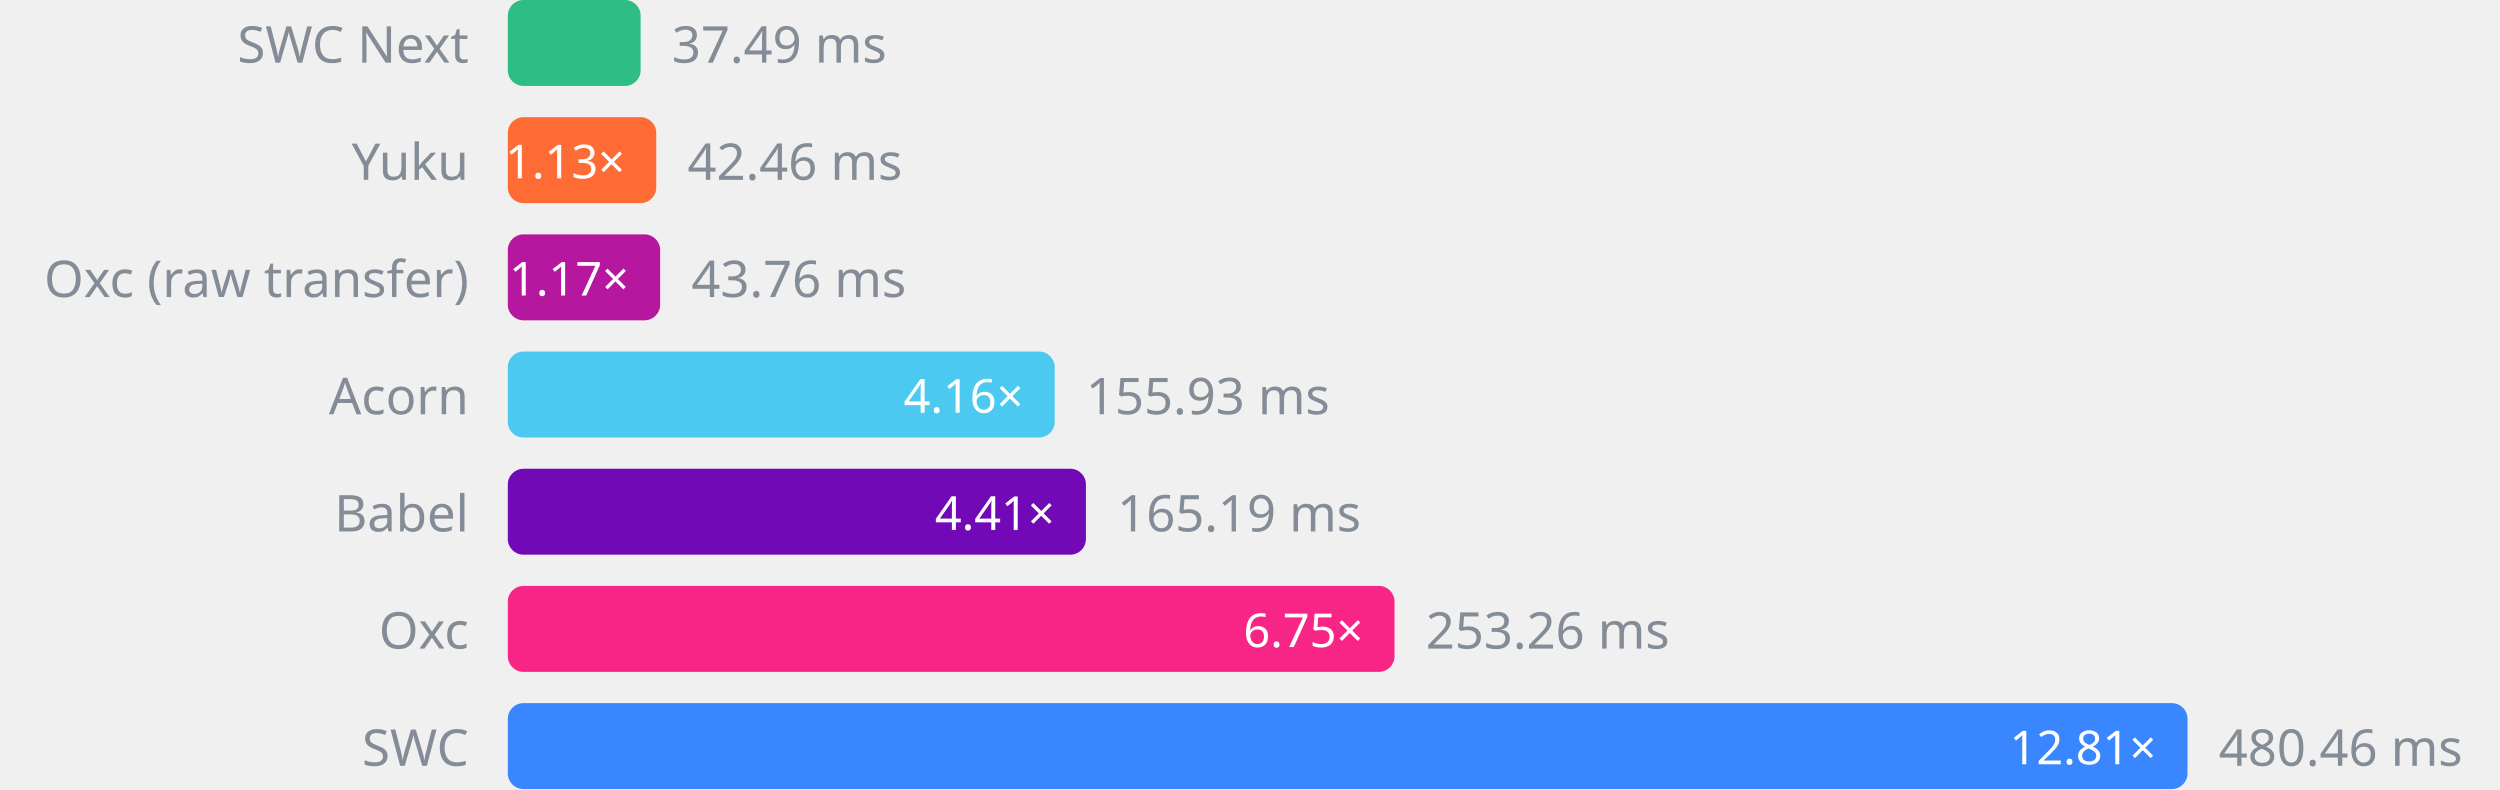
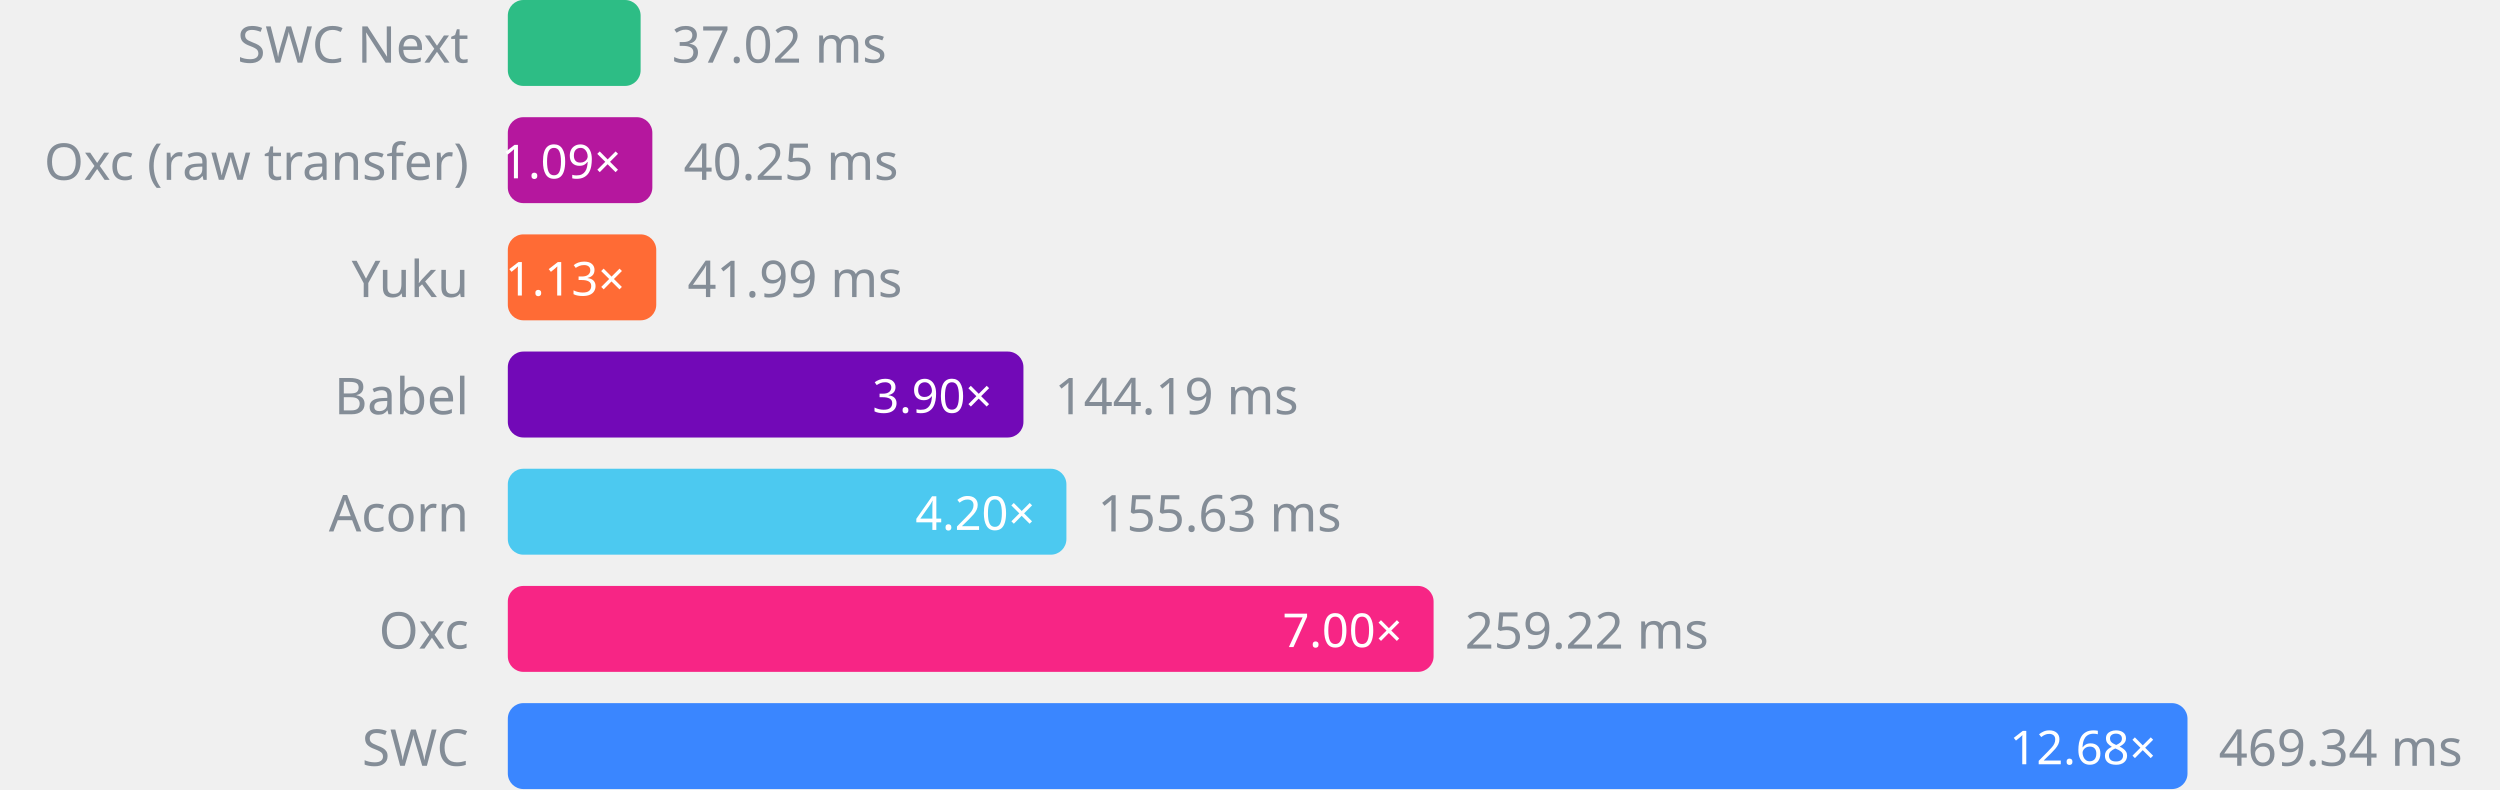
<svg xmlns="http://www.w3.org/2000/svg" width="640" height="202" viewBox="0 0 640 202">
  <style>
    text { font: 13px -apple-system, BlinkMacSystemFont, "Segoe UI", "Noto Sans", Helvetica, Arial, sans-serif; fill: #848d97; dominant-baseline: central; font-variant-numeric: tabular-nums }
    .ratio { font-size: 12px; fill: #fff }
  </style>
  <text x="120" y="11" text-anchor="end">SWC Next</text>
  <rect x="130" y="0" width="34" height="22" rx="4" fill="#2DBD85" />
-   <text x="172" y="11">37.49 ms</text>
-   <text x="120" y="41" text-anchor="end">Yuku</text>
-   <rect x="130" y="30" width="38" height="22" rx="4" fill="#FF6B35" />
-   <text x="176" y="41">42.46 ms</text>
-   <text class="ratio" x="160" y="41" text-anchor="end">1.13×</text>
-   <text x="120" y="71" text-anchor="end">Oxc (raw transfer)</text>
-   <rect x="130" y="60" width="39" height="22" rx="4" fill="#B5179E" />
-   <text x="177" y="71">43.76 ms</text>
-   <text class="ratio" x="161" y="71" text-anchor="end">1.17×</text>
-   <text x="120" y="101" text-anchor="end">Acorn</text>
-   <rect x="130" y="90" width="140" height="22" rx="4" fill="#4CC9F0" />
-   <text x="278" y="101">155.93 ms</text>
-   <text class="ratio" x="262" y="101" text-anchor="end">4.16×</text>
-   <text x="120" y="131" text-anchor="end">Babel</text>
-   <rect x="130" y="120" width="148" height="22" rx="4" fill="#7209B7" />
-   <text x="286" y="131">165.19 ms</text>
-   <text class="ratio" x="270" y="131" text-anchor="end">4.41×</text>
+   <text x="172" y="11">37.02 ms</text>
+   <text x="120" y="41" text-anchor="end">Oxc (raw transfer)</text>
+   <rect x="130" y="30" width="37" height="22" rx="4" fill="#B5179E" />
+   <text x="175" y="41">40.25 ms</text>
+   <text class="ratio" x="159" y="41" text-anchor="end">1.09×</text>
+   <text x="120" y="71" text-anchor="end">Yuku</text>
+   <rect x="130" y="60" width="38" height="22" rx="4" fill="#FF6B35" />
+   <text x="176" y="71">41.99 ms</text>
+   <text class="ratio" x="160" y="71" text-anchor="end">1.13×</text>
+   <text x="120" y="101" text-anchor="end">Babel</text>
+   <rect x="130" y="90" width="132" height="22" rx="4" fill="#7209B7" />
+   <text x="270" y="101">144.19 ms</text>
+   <text class="ratio" x="254" y="101" text-anchor="end">3.90×</text>
+   <text x="120" y="131" text-anchor="end">Acorn</text>
+   <rect x="130" y="120" width="143" height="22" rx="4" fill="#4CC9F0" />
+   <text x="281" y="131">155.63 ms</text>
+   <text class="ratio" x="265" y="131" text-anchor="end">4.20×</text>
  <text x="120" y="161" text-anchor="end">Oxc</text>
-   <rect x="130" y="150" width="227" height="22" rx="4" fill="#F72585" />
-   <text x="365" y="161">253.26 ms</text>
-   <text class="ratio" x="349" y="161" text-anchor="end">6.75×</text>
+   <rect x="130" y="150" width="237" height="22" rx="4" fill="#F72585" />
+   <text x="375" y="161">259.22 ms</text>
+   <text class="ratio" x="359" y="161" text-anchor="end">7.00×</text>
  <text x="120" y="191" text-anchor="end">SWC</text>
  <rect x="130" y="180" width="430" height="22" rx="4" fill="#3A86FF" />
-   <text x="568" y="191">480.46 ms</text>
-   <text class="ratio" x="552" y="191" text-anchor="end">12.81×</text>
+   <text x="568" y="191">469.34 ms</text>
+   <text class="ratio" x="552" y="191" text-anchor="end">12.68×</text>
</svg>
